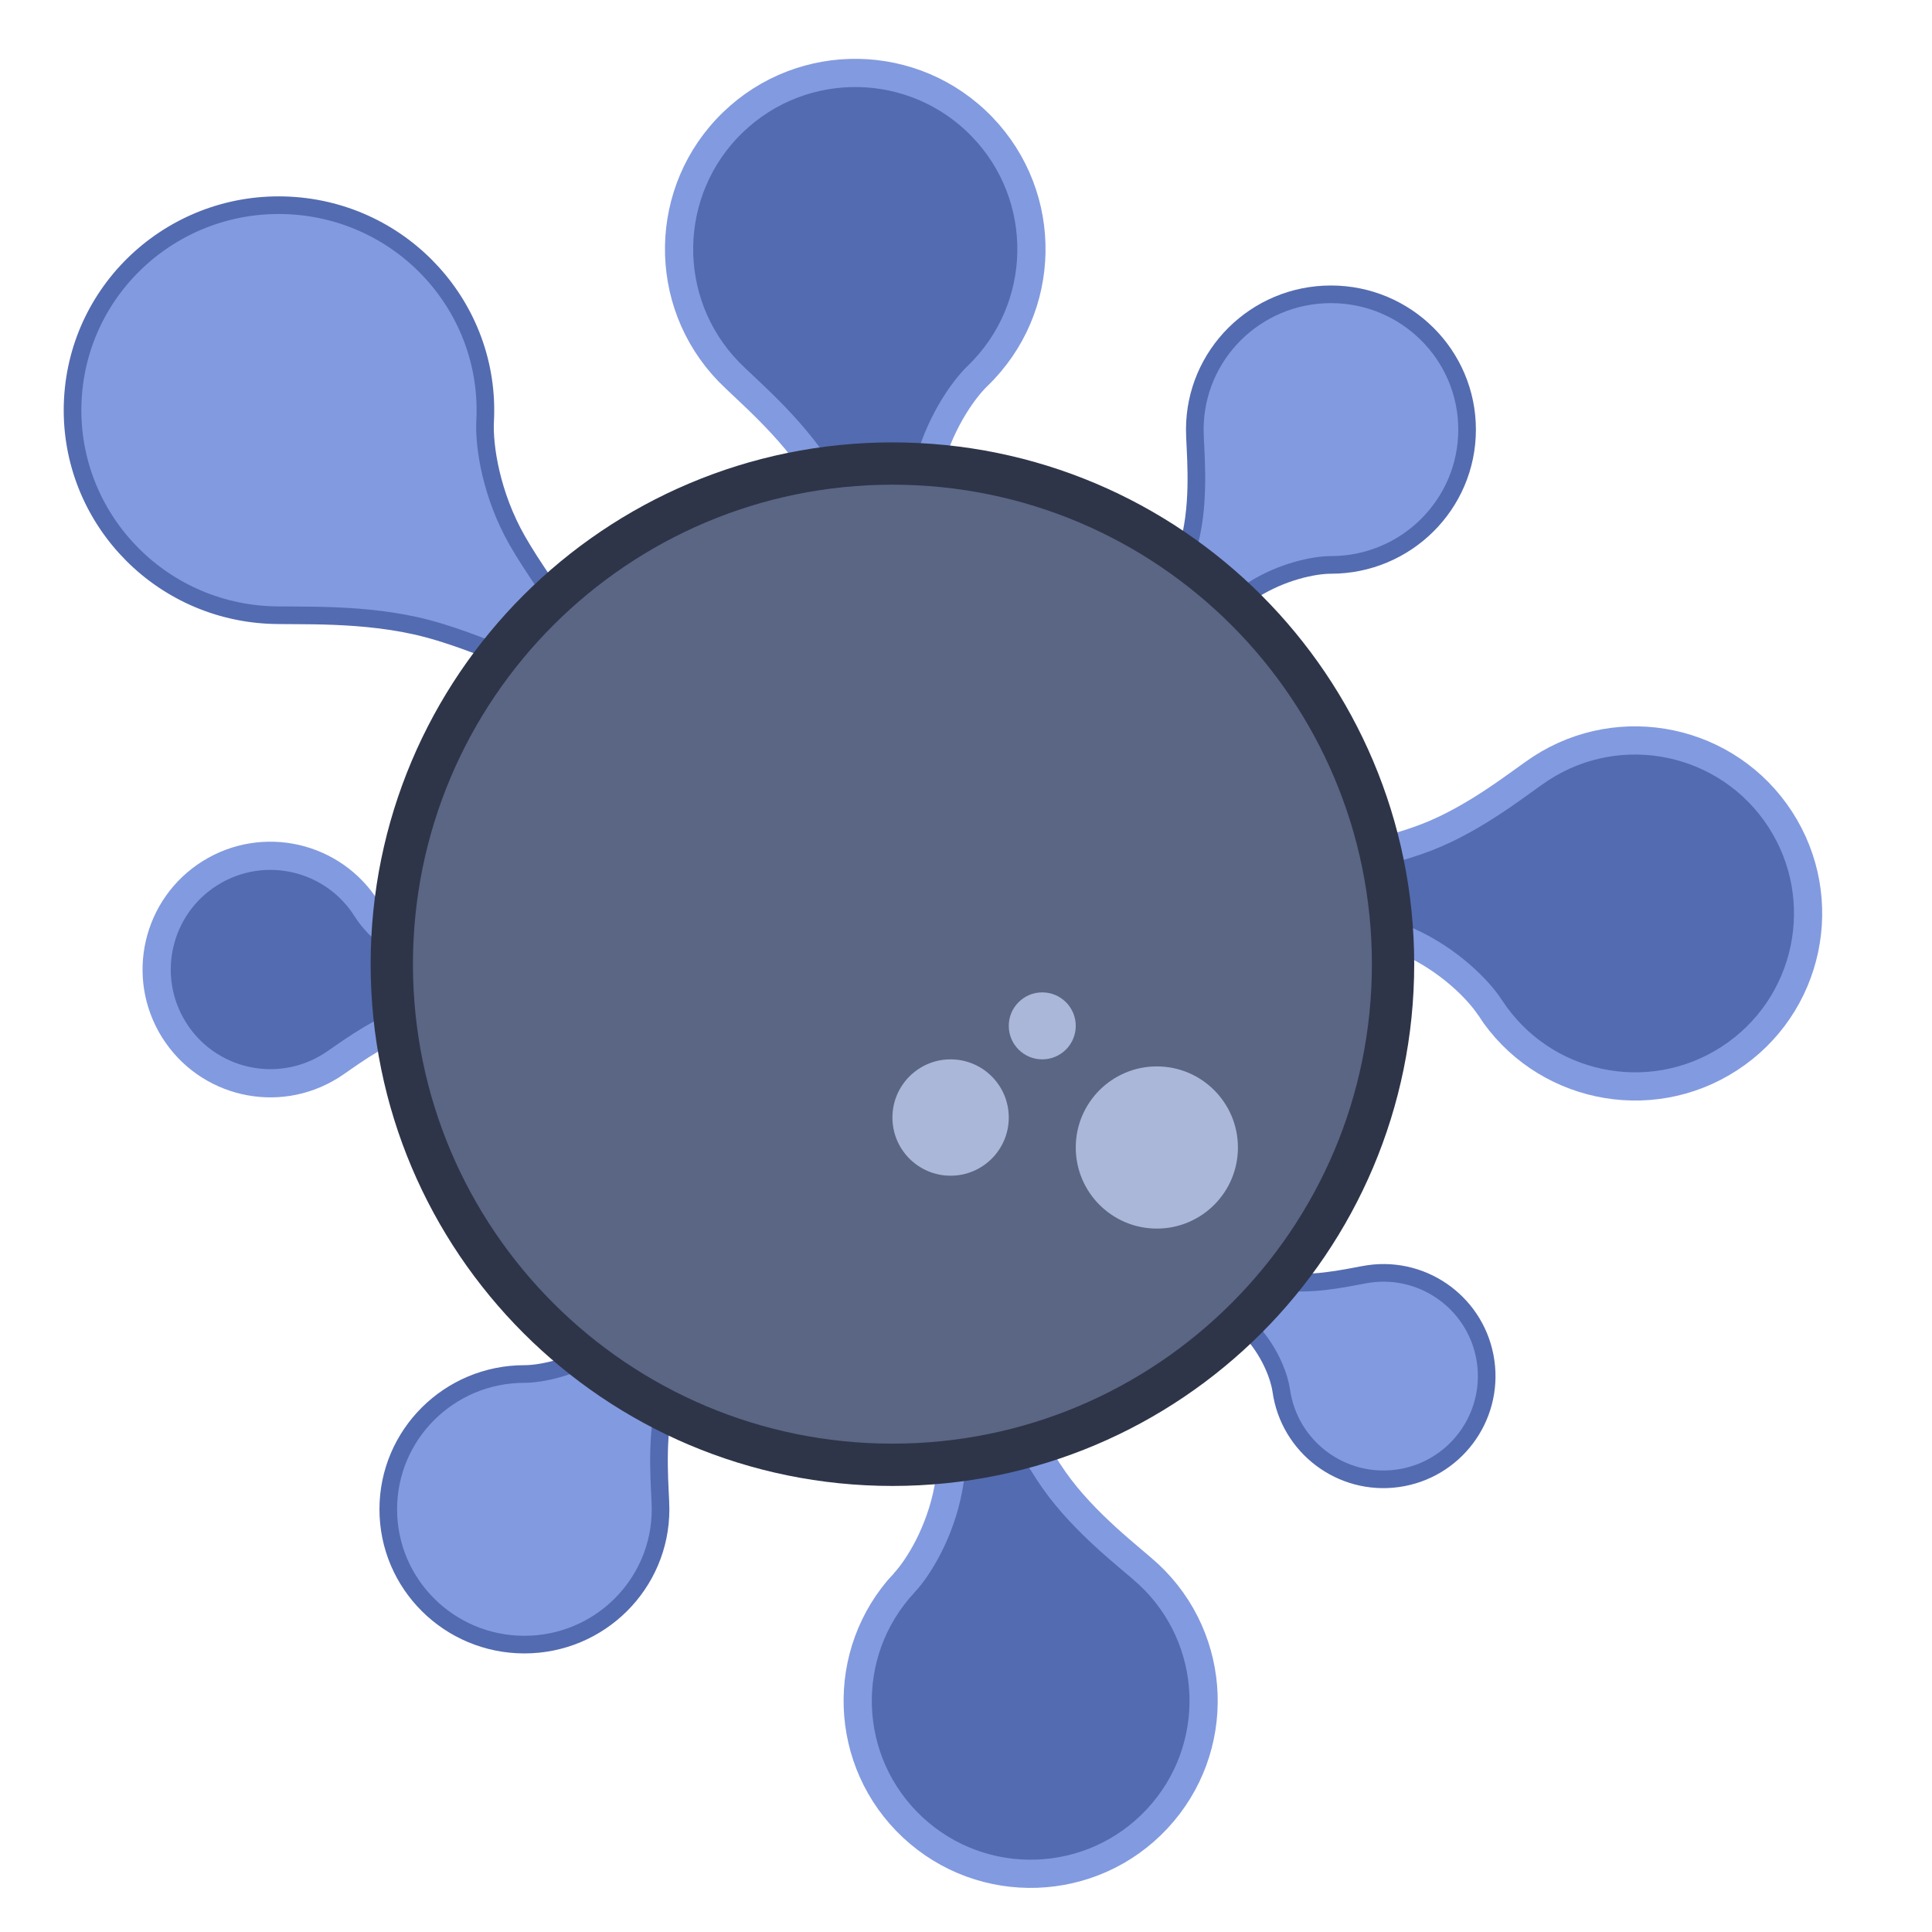
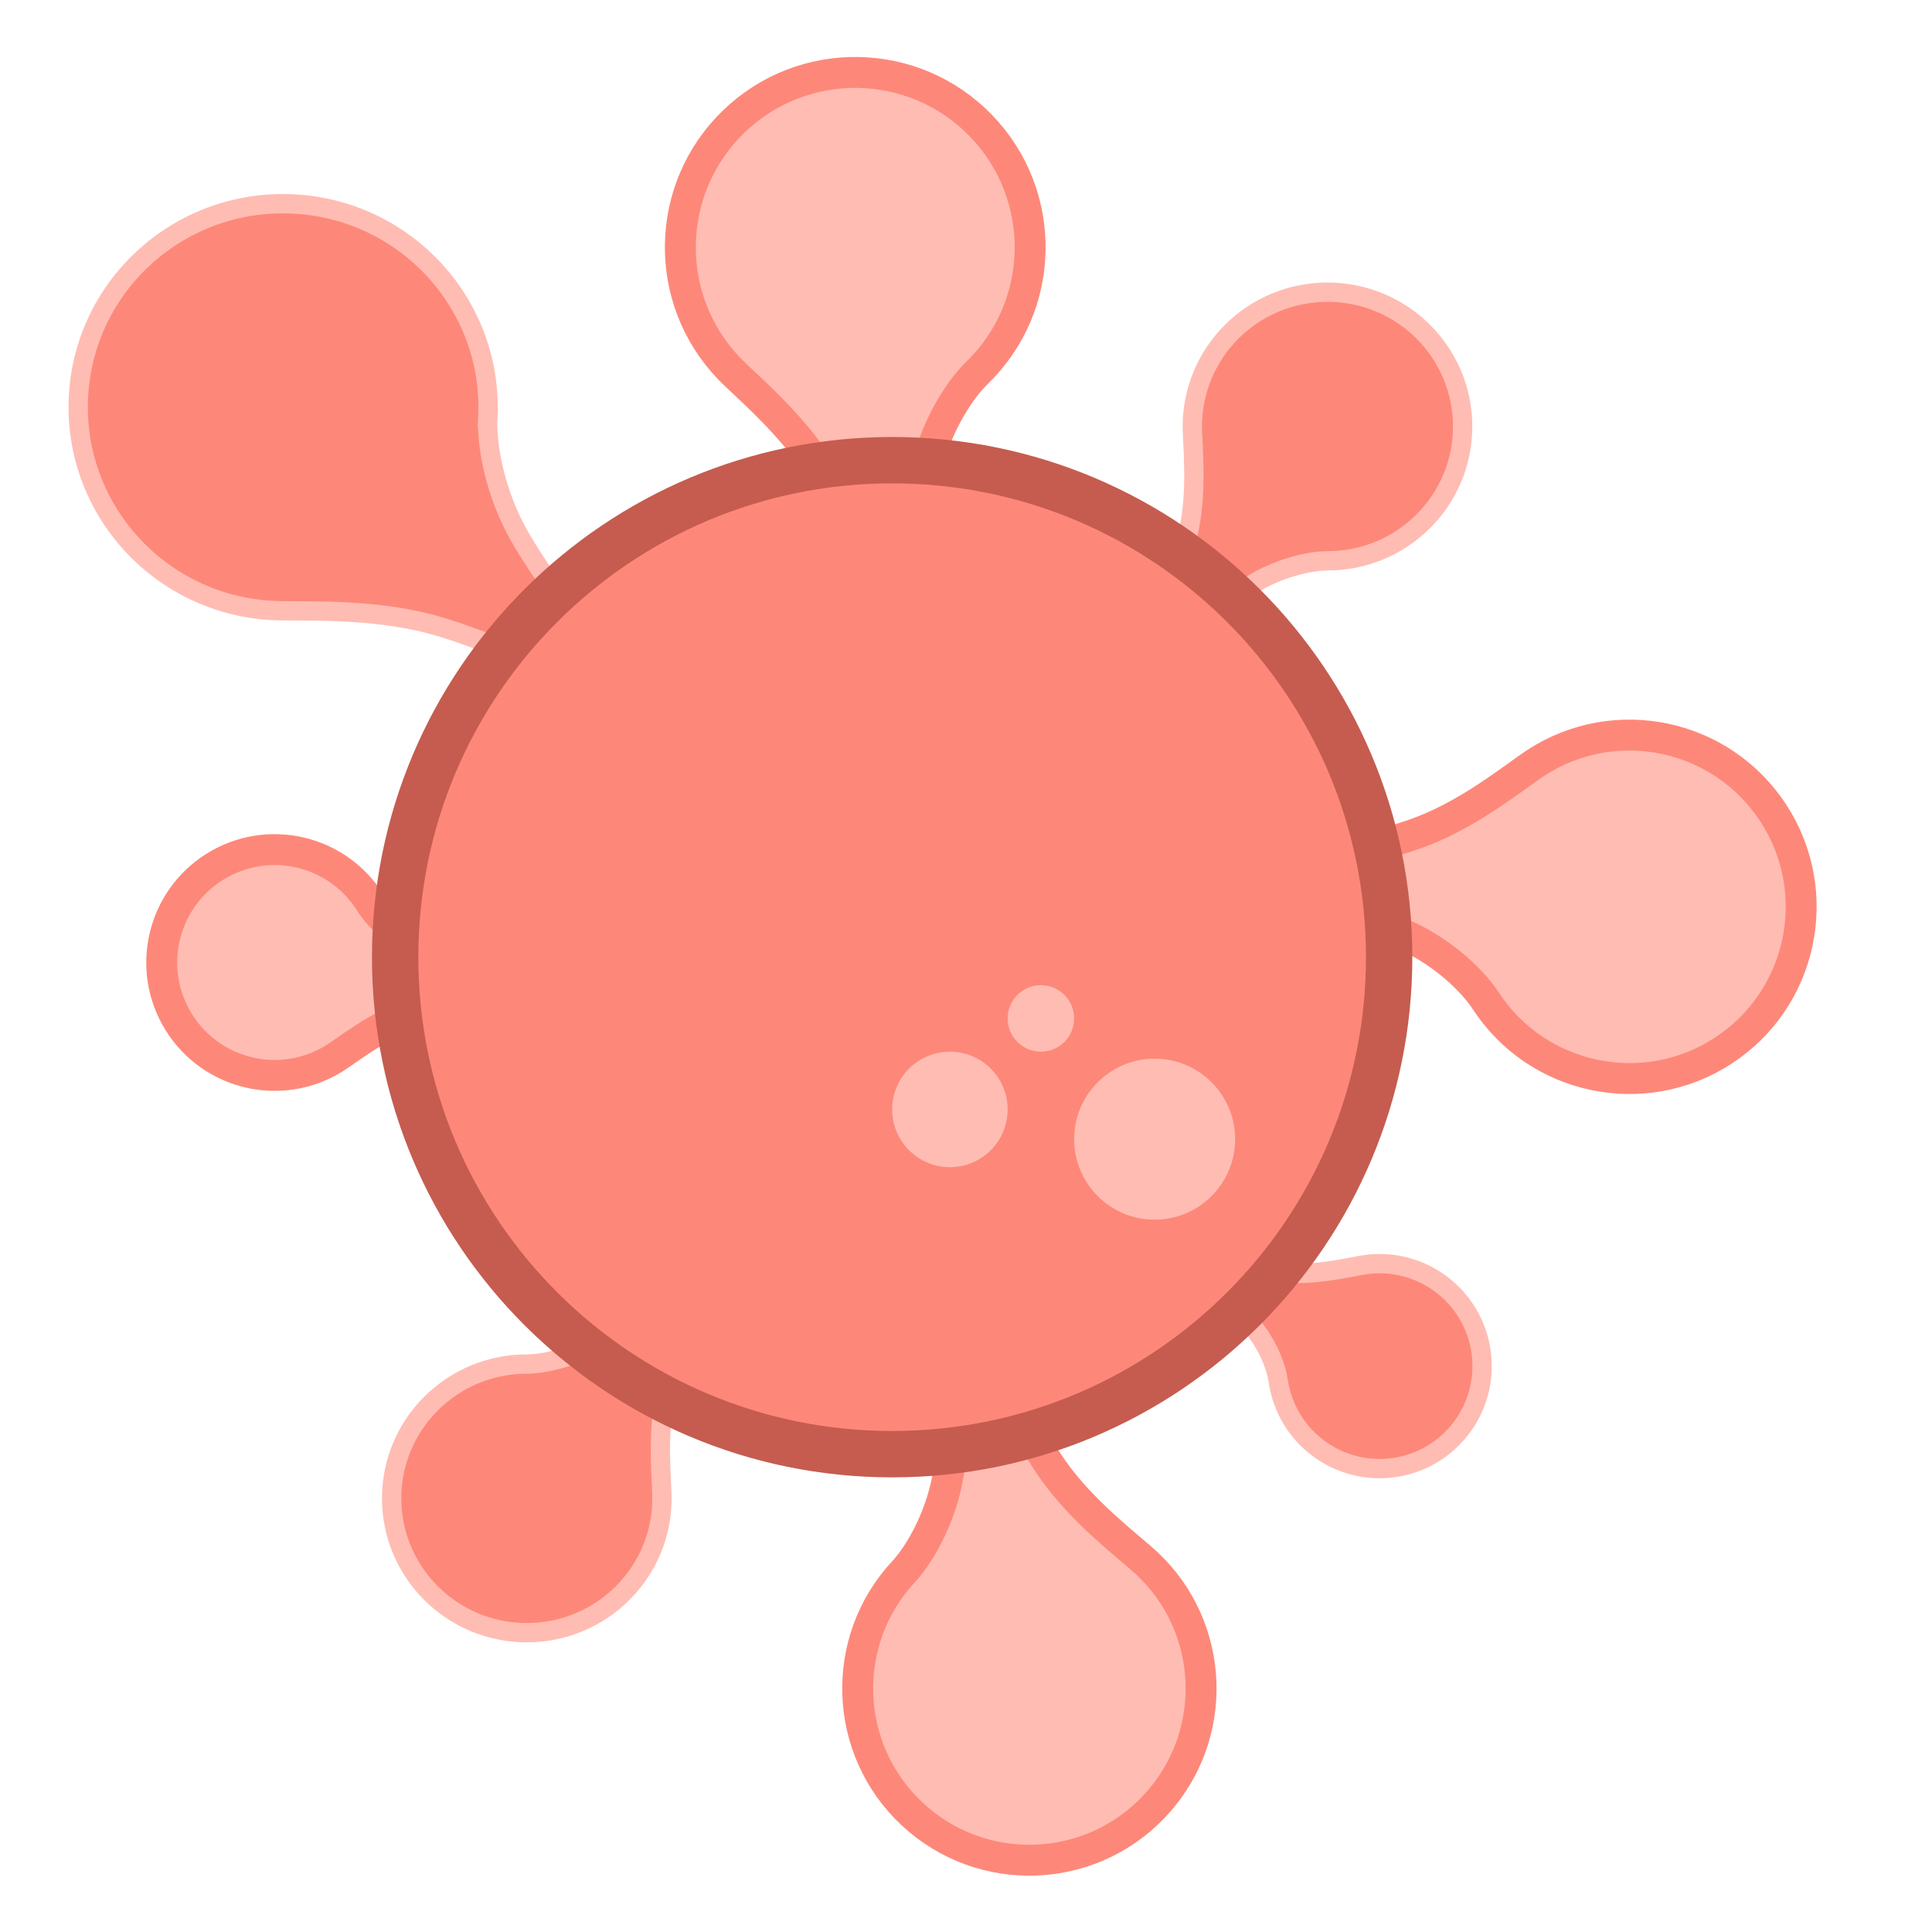
- <svg xmlns="http://www.w3.org/2000/svg" height="548" viewBox="0 0 548 548" width="548">
-   <g fill="none" fill-rule="evenodd">
-     <path d="m369.747 160.234c4.784 0 13.842 1.858 22.122 7.099 10.063 6.37 19.35 16.072 23.178 12.303 3.674-3.617-2.953-15.342-5.677-28.102-2.513-11.774-1.008-24.56-1.008-29.677 0-21.195-17.289-38.377-38.616-38.377s-38.616 17.182-38.616 38.377c0 21.195 17.289 38.377 38.616 38.377z" fill="#829adf" stroke="#536bb0" stroke-width="5" transform="matrix(-1 0 0 1 747.261 0)" />
-     <path d="m445.313 298.118c6.078 0 17.588 2.375 28.108 9.076 12.785 8.143 24.586 20.545 29.45 15.728 4.668-4.624-3.752-19.612-7.213-35.925-3.193-15.051-1.28-31.396-1.28-37.937 0-27.094-21.967-49.059-49.065-49.059s-49.065 21.964-49.065 49.059c0 27.094 21.967 49.059 49.065 49.059z" fill="#536bb0" stroke="#829adf" stroke-width="8" transform="matrix(-.544639 -.8386706 -.8386706 .544639 915.2025 496.9144)" />
-     <path d="m381.408 410.035c3.627 0 10.494 1.417 16.772 5.416 7.629 4.86 14.671 12.261 17.573 9.386 2.786-2.76-2.239-11.704-4.304-21.439-1.905-8.982-.764-18.736-.764-22.64 0-16.169-13.108-29.277-29.277-29.277s-29.277 13.108-29.277 29.277 13.108 29.277 29.277 29.277z" fill="#829adf" stroke="#536bb0" stroke-width="5" transform="matrix(-.1391731 -.9902681 -.9902681 .1391731 822.5437 715.0263)" />
-     <path d="m281.307 506.118c6.078 0 17.585 2.375 28.105 9.076 12.784 8.143 24.583 20.545 29.446 15.728 4.668-4.624-3.752-19.612-7.212-35.925-3.192-15.051-1.28-31.396-1.28-37.937 0-27.094-21.964-49.059-49.059-49.059-27.094 0-49.059 21.964-49.059 49.059 0 27.094 21.964 49.059 49.059 49.059z" fill="#536bb0" stroke="#829adf" stroke-width="8" transform="matrix(.6819984 -.7313537 -.7313537 -.6819984 434.7614 999.8827)" />
-     <path d="m148.747 446.234c4.784 0 13.842 1.858 22.122 7.099 10.063 6.37 19.35 16.072 23.178 12.303 3.674-3.617-2.953-15.342-5.677-28.102-2.513-11.774-1.008-24.56-1.008-29.677 0-21.195-17.289-38.377-38.616-38.377s-38.616 17.182-38.616 38.377c0 21.195 17.289 38.377 38.616 38.377z" fill="#829adf" stroke="#536bb0" stroke-width="5" transform="matrix(1 0 0 -1 0 835.9615)" />
-     <path d="m82.386 296.992c3.996 0 11.562 1.561 18.479 5.967 8.405 5.354 16.163 13.508 19.361 10.341 3.069-3.04-2.467-12.895-4.742-23.62-2.099-9.896-.842-20.643-.842-24.944 0-17.814-14.441-32.256-32.256-32.256-17.814 0-32.256 14.441-32.256 32.256 0 17.814 14.441 32.256 32.256 32.256z" fill="#536bb0" stroke="#829adf" stroke-width="8" transform="matrix(.5299193 .8480481 .8480481 -.5299193 -191.4719 345.4244)" />
-     <path d="m88.399 166.108c7.204 0 20.845 2.834 33.313 10.832 15.153 9.72 29.139 24.522 34.904 18.772 5.533-5.519-4.447-23.408-8.548-42.878-3.784-17.964-1.517-37.473-1.517-45.28 0-32.339-26.035-58.554-58.151-58.554-32.116 0-58.151 26.216-58.151 58.554 0 32.339 26.035 58.554 58.151 58.554z" fill="#829adf" stroke="#536bb0" stroke-width="5" transform="matrix(-.05233596 .9986295 .9986295 .05233596 -23.65078 22.44375)" />
-     <path d="m243.104 120.428c6.191 0 17.913 2.419 28.629 9.245 13.022 8.295 25.041 20.928 29.995 16.021 4.755-4.71-3.822-19.978-7.346-36.595-3.252-15.332-1.304-31.982-1.304-38.645 0-27.6-22.374-49.974-49.974-49.974-27.6 0-49.974 22.374-49.974 49.974s22.374 49.974 49.974 49.974z" fill="#536bb0" stroke="#829adf" stroke-width="8" transform="matrix(-.7193398 .6946584 .6946584 .7193398 368.5215 -148.8923)" />
-     <circle cx="253.131" cy="273.481" fill="#5b6684" r="142" stroke="#2e3549" stroke-width="12" />
-     <g fill="#abb7d8">
-       <circle cx="295.631" cy="290.981" r="9.5" />
-       <circle cx="269.631" cy="316.981" r="16.5" />
-       <circle cx="328.131" cy="325.481" r="23" />
+ <svg xmlns="http://www.w3.org/2000/svg" height="500" viewBox="0 0 500 500" width="500">
+   <g fill="none" transform="translate(17)">
+     <path d="m319.517 145.14c4.333 0 12.538 1.683 20.038 6.431 9.115 5.77 17.527 14.558 20.995 11.144 3.328-3.276-2.675-13.896-5.142-25.455-2.276-10.665-.913-22.246-.913-26.881 0-19.198-15.66-34.762-34.978-34.762-19.318 0-34.978 15.563-34.978 34.762 0 19.198 15.66 34.762 34.978 34.762z" fill="#fd8879" stroke="#ffbcb3" stroke-width="5" transform="matrix(-1 0 0 1 646.0698 0)" />
+     <path d="m387.965 270.034c5.506 0 15.931 2.151 25.46 8.221 11.581 7.376 22.27 18.61 26.676 14.246 4.229-4.189-3.399-17.764-6.533-32.54-2.892-13.633-1.16-28.439-1.16-34.364 0-24.542-19.898-44.437-44.443-44.437-24.545 0-44.443 19.895-44.443 44.437 0 24.542 19.898 44.437 44.443 44.437z" fill="#ffbcb3" stroke="#fd8879" stroke-width="8" transform="matrix(-.544639 -.8386706 -.8386706 .544639 805.2025 437.1893)" />
+     <path d="m330.079 371.408c3.285 0 9.506 1.284 15.192 4.906 6.91 4.402 13.288 11.106 15.917 8.502 2.523-2.5-2.028-10.601-3.898-19.419-1.726-8.136-.692-16.971-.692-20.507 0-14.646-11.873-26.519-26.519-26.519s-26.519 11.873-26.519 26.519 11.873 26.519 26.519 26.519z" fill="#fd8879" stroke="#ffbcb3" stroke-width="5" transform="matrix(-.1391731 -.9902681 -.9902681 .1391731 727.5161 632.4201)" />
+     <path d="m239.408 458.44c5.505 0 15.929 2.151 25.457 8.221 11.58 7.376 22.267 18.61 26.672 14.246 4.228-4.189-3.398-17.764-6.532-32.54-2.892-13.633-1.159-28.439-1.159-34.364 0-24.542-19.895-44.437-44.437-44.437-24.542 0-44.437 19.895-44.437 44.437 0 24.542 19.895 44.437 44.437 44.437z" fill="#ffbcb3" stroke="#fd8879" stroke-width="8" transform="matrix(.6819984 -.7313537 -.7313537 -.6819984 388.9088 894.4291)" />
+     <path d="m119.336 404.198c4.333 0 12.538 1.683 20.038 6.431 9.115 5.77 17.527 14.558 20.995 11.144 3.328-3.276-2.675-13.896-5.142-25.455-2.276-10.665-.913-22.246-.913-26.881 0-19.198-15.66-34.762-34.978-34.762-19.318 0-34.978 15.563-34.978 34.762s15.66 34.762 34.978 34.762z" fill="#fd8879" stroke="#ffbcb3" stroke-width="5" transform="matrix(1 0 0 -1 0 757.2115)" />
+     <path d="m59.227 269.015c3.62 0 10.473 1.414 16.738 5.405 7.613 4.85 14.641 12.236 17.537 9.367 2.78-2.754-2.234-11.68-4.295-21.395-1.901-8.964-.762-18.698-.762-22.594 0-16.136-13.081-29.217-29.217-29.217-16.136 0-29.217 13.081-29.217 29.217 0 16.136 13.081 29.217 29.217 29.217z" fill="#ffbcb3" stroke="#fd8879" stroke-width="8" transform="matrix(.5299193 .8480481 .8480481 -.5299193 -180.6732 325.9432)" />
+     <path d="m64.673 150.46c6.525 0 18.881 2.567 30.175 9.812 13.726 8.804 26.394 22.212 31.615 17.003 5.012-4.999-4.028-21.203-7.743-38.839-3.428-16.272-1.374-33.943-1.374-41.015 0-29.292-23.583-53.038-52.673-53.038-29.091 0-52.673 23.746-52.673 53.038 0 29.292 23.583 53.038 52.673 53.038z" fill="#fd8879" stroke="#ffbcb3" stroke-width="5" transform="matrix(-.05233596 .9986295 .9986295 .05233596 -37.62726 35.70694)" />
+     <path d="m204.805 109.084c5.608 0 16.226 2.191 25.932 8.374 11.796 7.514 22.683 18.957 27.17 14.512 4.307-4.267-3.462-18.096-6.654-33.147-2.946-13.887-1.181-28.969-1.181-35.005 0-25-20.266-45.266-45.266-45.266s-45.266 20.266-45.266 45.266 20.266 45.266 45.266 45.266z" fill="#ffbcb3" stroke="#fd8879" stroke-width="8" transform="matrix(-.7193398 .6946584 .6946584 .7193398 307.3303 -124.1695)" />
+     <circle cx="213.886" cy="247.718" fill="#fd8879" r="128.623" stroke="#c55c4f" stroke-width="12" />
+     <g fill="#ffbcb3">
+       <circle cx="252.383" cy="263.57" r="8.605" />
+       <circle cx="228.832" cy="287.12" r="14.946" />
+       <circle cx="281.821" cy="294.82" r="20.833" />
    </g>
  </g>
</svg>
